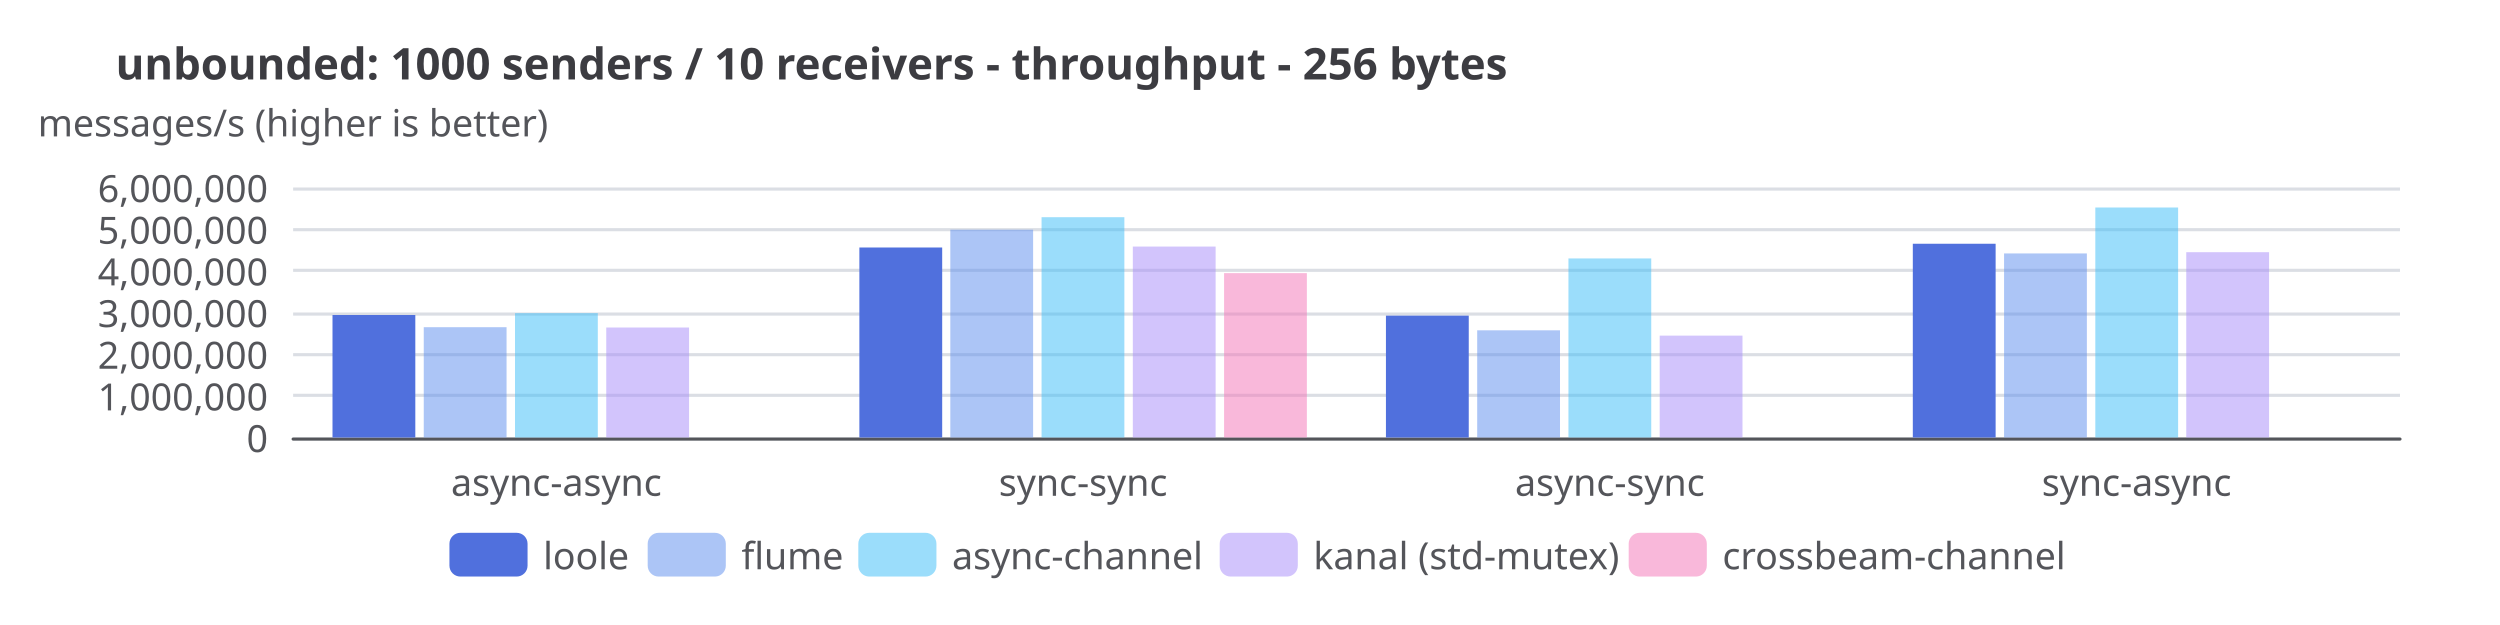
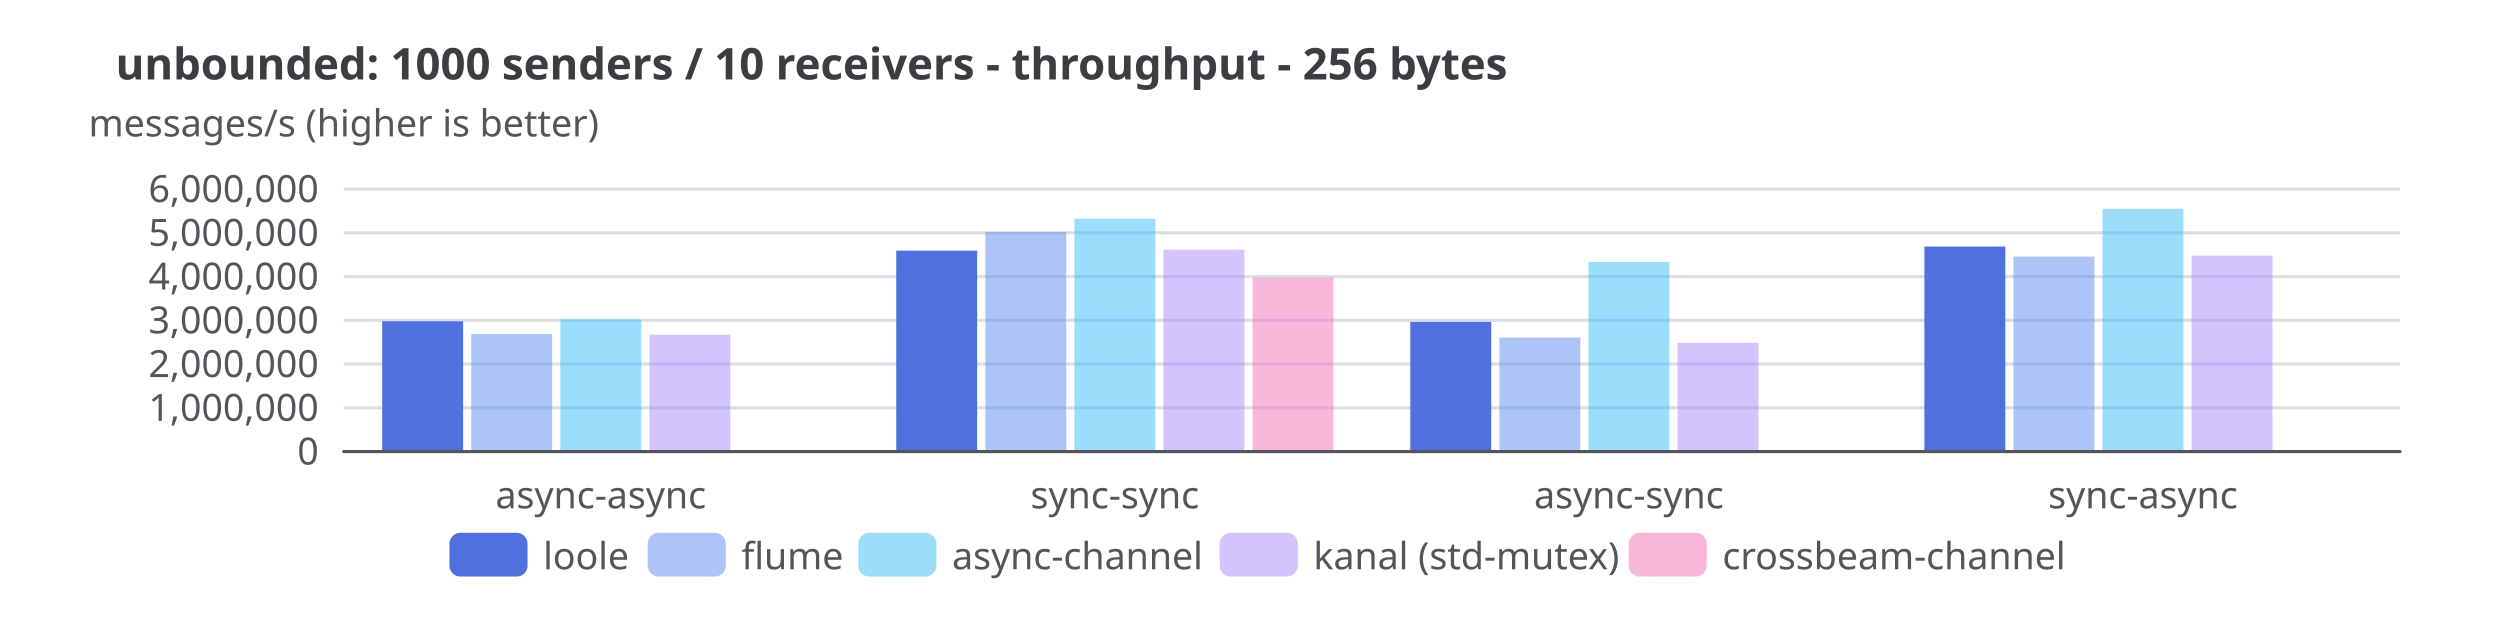
<svg xmlns="http://www.w3.org/2000/svg" width="800" height="200" version="1.1" baseProfile="full" viewBox="0 0 800 200">
  <rect width="800" height="200" x="0" y="0" fill="white" />
-   <path d="M93.8 140.5L768 140.5" fill="none" pointer-events="visible" stroke="#dbdee4" class="zr9-cls-62" />
-   <path d="M93.8 126.5L768 126.5" fill="none" pointer-events="visible" stroke="#dbdee4" class="zr9-cls-62" />
-   <path d="M93.8 113.5L768 113.5" fill="none" pointer-events="visible" stroke="#dbdee4" class="zr9-cls-62" />
-   <path d="M93.8 100.5L768 100.5" fill="none" pointer-events="visible" stroke="#dbdee4" class="zr9-cls-62" />
-   <path d="M93.8 86.5L768 86.5" fill="none" pointer-events="visible" stroke="#dbdee4" class="zr9-cls-62" />
-   <path d="M93.8 73.5L768 73.5" fill="none" pointer-events="visible" stroke="#dbdee4" class="zr9-cls-62" />
-   <path d="M93.8 60.5L768 60.5" fill="none" pointer-events="visible" stroke="#dbdee4" class="zr9-cls-62" />
-   <text dominant-baseline="central" text-anchor="middle" style="font-size:12px;font-family:sans-serif;" xml:space="preserve" y="-6" transform="translate(93.76 45)" fill="#54555a">messages/s (higher is better)</text>
-   <path d="M93.8 140.5L768 140.5" fill="none" pointer-events="visible" stroke="#54555a" stroke-linecap="round" class="zr9-cls-62" />
-   <text dominant-baseline="central" text-anchor="end" style="font-size:12px;font-family:sans-serif;" transform="translate(85.76 140)" fill="#54555a">0</text>
-   <text dominant-baseline="central" text-anchor="end" style="font-size:12px;font-family:sans-serif;" transform="translate(85.76 126.6667)" fill="#54555a">1,000,000</text>
-   <text dominant-baseline="central" text-anchor="end" style="font-size:12px;font-family:sans-serif;" transform="translate(85.76 113.3333)" fill="#54555a">2,000,000</text>
-   <text dominant-baseline="central" text-anchor="end" style="font-size:12px;font-family:sans-serif;" transform="translate(85.76 100)" fill="#54555a">3,000,000</text>
-   <text dominant-baseline="central" text-anchor="end" style="font-size:12px;font-family:sans-serif;" transform="translate(85.76 86.6667)" fill="#54555a">4,000,000</text>
-   <text dominant-baseline="central" text-anchor="end" style="font-size:12px;font-family:sans-serif;" transform="translate(85.76 73.3333)" fill="#54555a">5,000,000</text>
-   <text dominant-baseline="central" text-anchor="end" style="font-size:12px;font-family:sans-serif;" transform="translate(85.76 60)" fill="#54555a">6,000,000</text>
-   <text dominant-baseline="central" text-anchor="middle" style="font-size:12px;font-family:sans-serif;" y="6" transform="translate(178.04 148)" fill="#54555a">async-async</text>
-   <text dominant-baseline="central" text-anchor="middle" style="font-size:12px;font-family:sans-serif;" y="6" transform="translate(346.6 148)" fill="#54555a">sync-sync</text>
-   <text dominant-baseline="central" text-anchor="middle" style="font-size:12px;font-family:sans-serif;" y="6" transform="translate(515.16 148)" fill="#54555a">async-sync</text>
-   <text dominant-baseline="central" text-anchor="middle" style="font-size:12px;font-family:sans-serif;" y="6" transform="translate(683.72 148)" fill="#54555a">sync-async</text>
-   <path d="M106.4 140l26.5 0l0 -39.2l-26.5 0Z" fill="#5070dd" ecmeta_series_index="0" ecmeta_data_index="0" ecmeta_ssr_type="chart" class="zr9-cls-63" />
-   <path d="M275 140l26.5 0l0 -60.8l-26.5 0Z" fill="#5070dd" ecmeta_series_index="0" ecmeta_data_index="1" ecmeta_ssr_type="chart" class="zr9-cls-63" />
-   <path d="M443.5 140l26.5 0l0 -39l-26.5 0Z" fill="#5070dd" ecmeta_series_index="0" ecmeta_data_index="2" ecmeta_ssr_type="chart" class="zr9-cls-63" />
-   <path d="M612.1 140l26.5 0l0 -62l-26.5 0Z" fill="#5070dd" ecmeta_series_index="0" ecmeta_data_index="3" ecmeta_ssr_type="chart" class="zr9-cls-63" />
-   <path d="M135.6 140l26.5 0l0 -35.3l-26.5 0Z" fill="rgb(91,141,239)" fill-opacity="0.5" ecmeta_series_index="1" ecmeta_data_index="0" ecmeta_ssr_type="chart" class="zr9-cls-64" />
-   <path d="M304.1 140l26.5 0l0 -66.5l-26.5 0Z" fill="rgb(91,141,239)" fill-opacity="0.5" ecmeta_series_index="1" ecmeta_data_index="1" ecmeta_ssr_type="chart" class="zr9-cls-64" />
-   <path d="M472.7 140l26.5 0l0 -34.3l-26.5 0Z" fill="rgb(91,141,239)" fill-opacity="0.5" ecmeta_series_index="1" ecmeta_data_index="2" ecmeta_ssr_type="chart" class="zr9-cls-64" />
-   <path d="M641.3 140l26.5 0l0 -58.9l-26.5 0Z" fill="rgb(91,141,239)" fill-opacity="0.5" ecmeta_series_index="1" ecmeta_data_index="3" ecmeta_ssr_type="chart" class="zr9-cls-64" />
-   <path d="M164.8 140l26.5 0l0 -39.8l-26.5 0Z" fill="rgb(56,189,248)" fill-opacity="0.5" ecmeta_series_index="2" ecmeta_data_index="0" ecmeta_ssr_type="chart" class="zr9-cls-65" />
-   <path d="M333.3 140l26.5 0l0 -70.5l-26.5 0Z" fill="rgb(56,189,248)" fill-opacity="0.5" ecmeta_series_index="2" ecmeta_data_index="1" ecmeta_ssr_type="chart" class="zr9-cls-65" />
-   <path d="M501.9 140l26.5 0l0 -57.3l-26.5 0Z" fill="rgb(56,189,248)" fill-opacity="0.5" ecmeta_series_index="2" ecmeta_data_index="2" ecmeta_ssr_type="chart" class="zr9-cls-65" />
-   <path d="M670.5 140l26.5 0l0 -73.6l-26.5 0Z" fill="rgb(56,189,248)" fill-opacity="0.5" ecmeta_series_index="2" ecmeta_data_index="3" ecmeta_ssr_type="chart" class="zr9-cls-65" />
-   <path d="M194 140l26.5 0l0 -35.2l-26.5 0Z" fill="rgb(167,139,250)" fill-opacity="0.5" ecmeta_series_index="3" ecmeta_data_index="0" ecmeta_ssr_type="chart" class="zr9-cls-66" />
-   <path d="M362.5 140l26.5 0l0 -61.1l-26.5 0Z" fill="rgb(167,139,250)" fill-opacity="0.5" ecmeta_series_index="3" ecmeta_data_index="1" ecmeta_ssr_type="chart" class="zr9-cls-66" />
-   <path d="M531.1 140l26.5 0l0 -32.6l-26.5 0Z" fill="rgb(167,139,250)" fill-opacity="0.5" ecmeta_series_index="3" ecmeta_data_index="2" ecmeta_ssr_type="chart" class="zr9-cls-66" />
-   <path d="M699.6 140l26.5 0l0 -59.3l-26.5 0Z" fill="rgb(167,139,250)" fill-opacity="0.5" ecmeta_series_index="3" ecmeta_data_index="3" ecmeta_ssr_type="chart" class="zr9-cls-66" />
-   <path d="M391.7 140l26.5 0l0 -52.6l-26.5 0Z" fill="rgb(244,114,182)" fill-opacity="0.5" ecmeta_series_index="4" ecmeta_data_index="1" ecmeta_ssr_type="chart" class="zr9-cls-67" />
+   <path d="M110 144.5L768 144.5" fill="none" pointer-events="visible" stroke="#dbdee4" class="zr9-cls-62" />
+   <path d="M110 130.5L768 130.5" fill="none" pointer-events="visible" stroke="#dbdee4" class="zr9-cls-62" />
+   <path d="M110 116.5L768 116.5" fill="none" pointer-events="visible" stroke="#dbdee4" class="zr9-cls-62" />
+   <path d="M110 102.5L768 102.5" fill="none" pointer-events="visible" stroke="#dbdee4" class="zr9-cls-62" />
+   <path d="M110 88.5L768 88.5" fill="none" pointer-events="visible" stroke="#dbdee4" class="zr9-cls-62" />
+   <path d="M110 74.5L768 74.5" fill="none" pointer-events="visible" stroke="#dbdee4" class="zr9-cls-62" />
+   <path d="M110 60.5L768 60.5" fill="none" pointer-events="visible" stroke="#dbdee4" class="zr9-cls-62" />
+   <text dominant-baseline="central" text-anchor="middle" style="font-size:12px;font-family:sans-serif;" xml:space="preserve" y="-6" transform="translate(110 45)" fill="#54555a">messages/s (higher is better)</text>
+   <path d="M110 144.5L768 144.5" fill="none" pointer-events="visible" stroke="#54555a" stroke-linecap="round" class="zr9-cls-62" />
+   <text dominant-baseline="central" text-anchor="end" style="font-size:12px;font-family:sans-serif;" transform="translate(102 144)" fill="#54555a">0</text>
+   <text dominant-baseline="central" text-anchor="end" style="font-size:12px;font-family:sans-serif;" transform="translate(102 130)" fill="#54555a">1,000,000</text>
+   <text dominant-baseline="central" text-anchor="end" style="font-size:12px;font-family:sans-serif;" transform="translate(102 116)" fill="#54555a">2,000,000</text>
+   <text dominant-baseline="central" text-anchor="end" style="font-size:12px;font-family:sans-serif;" transform="translate(102 102)" fill="#54555a">3,000,000</text>
+   <text dominant-baseline="central" text-anchor="end" style="font-size:12px;font-family:sans-serif;" transform="translate(102 88)" fill="#54555a">4,000,000</text>
+   <text dominant-baseline="central" text-anchor="end" style="font-size:12px;font-family:sans-serif;" transform="translate(102 74)" fill="#54555a">5,000,000</text>
+   <text dominant-baseline="central" text-anchor="end" style="font-size:12px;font-family:sans-serif;" transform="translate(102 60)" fill="#54555a">6,000,000</text>
+   <text dominant-baseline="central" text-anchor="middle" style="font-size:12px;font-family:sans-serif;" y="6" transform="translate(192.25 152)" fill="#54555a">async-async</text>
+   <text dominant-baseline="central" text-anchor="middle" style="font-size:12px;font-family:sans-serif;" y="6" transform="translate(356.75 152)" fill="#54555a">sync-sync</text>
+   <text dominant-baseline="central" text-anchor="middle" style="font-size:12px;font-family:sans-serif;" y="6" transform="translate(521.25 152)" fill="#54555a">async-sync</text>
+   <text dominant-baseline="central" text-anchor="middle" style="font-size:12px;font-family:sans-serif;" y="6" transform="translate(685.75 152)" fill="#54555a">sync-async</text>
+   <path d="M122.3 144l25.9 0l0 -41.2l-25.9 0Z" fill="#5070dd" ecmeta_series_index="0" ecmeta_data_index="0" ecmeta_ssr_type="chart" class="zr9-cls-63" />
+   <path d="M286.8 144l25.9 0l0 -63.8l-25.9 0Z" fill="#5070dd" ecmeta_series_index="0" ecmeta_data_index="1" ecmeta_ssr_type="chart" class="zr9-cls-63" />
+   <path d="M451.3 144l25.9 0l0 -41l-25.9 0Z" fill="#5070dd" ecmeta_series_index="0" ecmeta_data_index="2" ecmeta_ssr_type="chart" class="zr9-cls-63" />
+   <path d="M615.8 144l25.9 0l0 -65.1l-25.9 0Z" fill="#5070dd" ecmeta_series_index="0" ecmeta_data_index="3" ecmeta_ssr_type="chart" class="zr9-cls-63" />
+   <path d="M150.8 144l25.9 0l0 -37.1l-25.9 0Z" fill="rgb(91,141,239)" fill-opacity="0.5" ecmeta_series_index="1" ecmeta_data_index="0" ecmeta_ssr_type="chart" class="zr9-cls-64" />
+   <path d="M315.3 144l25.9 0l0 -69.8l-25.9 0Z" fill="rgb(91,141,239)" fill-opacity="0.5" ecmeta_series_index="1" ecmeta_data_index="1" ecmeta_ssr_type="chart" class="zr9-cls-64" />
+   <path d="M479.8 144l25.9 0l0 -36l-25.9 0Z" fill="rgb(91,141,239)" fill-opacity="0.5" ecmeta_series_index="1" ecmeta_data_index="2" ecmeta_ssr_type="chart" class="zr9-cls-64" />
+   <path d="M644.3 144l25.9 0l0 -61.9l-25.9 0Z" fill="rgb(91,141,239)" fill-opacity="0.5" ecmeta_series_index="1" ecmeta_data_index="3" ecmeta_ssr_type="chart" class="zr9-cls-64" />
+   <path d="M179.3 144l25.9 0l0 -41.8l-25.9 0Z" fill="rgb(56,189,248)" fill-opacity="0.5" ecmeta_series_index="2" ecmeta_data_index="0" ecmeta_ssr_type="chart" class="zr9-cls-65" />
+   <path d="M343.8 144l25.9 0l0 -74l-25.9 0Z" fill="rgb(56,189,248)" fill-opacity="0.5" ecmeta_series_index="2" ecmeta_data_index="1" ecmeta_ssr_type="chart" class="zr9-cls-65" />
+   <path d="M508.3 144l25.9 0l0 -60.2l-25.9 0Z" fill="rgb(56,189,248)" fill-opacity="0.5" ecmeta_series_index="2" ecmeta_data_index="2" ecmeta_ssr_type="chart" class="zr9-cls-65" />
+   <path d="M672.8 144l25.9 0l0 -77.2l-25.9 0Z" fill="rgb(56,189,248)" fill-opacity="0.5" ecmeta_series_index="2" ecmeta_data_index="3" ecmeta_ssr_type="chart" class="zr9-cls-65" />
+   <path d="M207.8 144l25.9 0l0 -36.9l-25.9 0Z" fill="rgb(167,139,250)" fill-opacity="0.5" ecmeta_series_index="3" ecmeta_data_index="0" ecmeta_ssr_type="chart" class="zr9-cls-66" />
+   <path d="M372.3 144l25.9 0l0 -64.1l-25.9 0Z" fill="rgb(167,139,250)" fill-opacity="0.5" ecmeta_series_index="3" ecmeta_data_index="1" ecmeta_ssr_type="chart" class="zr9-cls-66" />
+   <path d="M536.8 144l25.9 0l0 -34.3l-25.9 0Z" fill="rgb(167,139,250)" fill-opacity="0.5" ecmeta_series_index="3" ecmeta_data_index="2" ecmeta_ssr_type="chart" class="zr9-cls-66" />
+   <path d="M701.3 144l25.9 0l0 -62.2l-25.9 0Z" fill="rgb(167,139,250)" fill-opacity="0.5" ecmeta_series_index="3" ecmeta_data_index="3" ecmeta_ssr_type="chart" class="zr9-cls-66" />
+   <path d="M400.8 144l25.9 0l0 -55.2l-25.9 0Z" fill="rgb(244,114,182)" fill-opacity="0.5" ecmeta_series_index="4" ecmeta_data_index="1" ecmeta_ssr_type="chart" class="zr9-cls-67" />
  <path d="M-5 -5.5l522.4 0l0 25l-522.4 0Z" transform="translate(143.82 170.5)" fill="rgb(0,0,0)" fill-opacity="0" stroke="#b7b9be" stroke-width="0" class="zr9-cls-62" />
  <path d="M3.5 0L21.5 0A3.5 3.5 0 0 1 25 3.5L25 10.5A3.5 3.5 0 0 1 21.5 14L3.5 14A3.5 3.5 0 0 1 0 10.5L0 3.5A3.5 3.5 0 0 1 3.5 0Z" transform="translate(143.82 170.5)" fill="#5070dd" ecmeta_series_index="0" ecmeta_data_index="0" ecmeta_ssr_type="legend" ecmeta_silent="true" class="zr9-cls-62" />
  <text dominant-baseline="central" text-anchor="start" style="font-size:12px;font-family:sans-serif;" x="30" y="7" transform="translate(143.82 170.5)" fill="#54555a">loole</text>
  <path d="M0 0l55.4 0l0 14l-55.4 0Z" transform="translate(143.82 170.5)" fill="none" pointer-events="visible" ecmeta_series_index="0" ecmeta_data_index="0" ecmeta_ssr_type="legend" class="zr9-cls-68" />
  <path d="M3.5 0L21.5 0A3.5 3.5 0 0 1 25 3.5L25 10.5A3.5 3.5 0 0 1 21.5 14L3.5 14A3.5 3.5 0 0 1 0 10.5L0 3.5A3.5 3.5 0 0 1 3.5 0Z" transform="translate(207.26 170.5)" fill="rgb(91,141,239)" fill-opacity="0.5" ecmeta_series_index="1" ecmeta_data_index="1" ecmeta_ssr_type="legend" ecmeta_silent="true" class="zr9-cls-62" />
  <text dominant-baseline="central" text-anchor="start" style="font-size:12px;font-family:sans-serif;" x="30" y="7" transform="translate(207.26 170.5)" fill="#54555a">flume</text>
  <path d="M0 0l59.4 0l0 14l-59.4 0Z" transform="translate(207.26 170.5)" fill="none" pointer-events="visible" ecmeta_series_index="1" ecmeta_data_index="1" ecmeta_ssr_type="legend" class="zr9-cls-68" />
  <path d="M3.5 0L21.5 0A3.5 3.5 0 0 1 25 3.5L25 10.5A3.5 3.5 0 0 1 21.5 14L3.5 14A3.5 3.5 0 0 1 0 10.5L0 3.5A3.5 3.5 0 0 1 3.5 0Z" transform="translate(274.66 170.5)" fill="rgb(56,189,248)" fill-opacity="0.5" ecmeta_series_index="2" ecmeta_data_index="2" ecmeta_ssr_type="legend" ecmeta_silent="true" class="zr9-cls-62" />
  <text dominant-baseline="central" text-anchor="start" style="font-size:12px;font-family:sans-serif;" x="30" y="7" transform="translate(274.66 170.5)" fill="#54555a">async-channel</text>
  <path d="M0 0l107.6 0l0 14l-107.6 0Z" transform="translate(274.66 170.5)" fill="none" pointer-events="visible" ecmeta_series_index="2" ecmeta_data_index="2" ecmeta_ssr_type="legend" class="zr9-cls-68" />
  <path d="M3.5 0L21.5 0A3.5 3.5 0 0 1 25 3.5L25 10.5A3.5 3.5 0 0 1 21.5 14L3.5 14A3.5 3.5 0 0 1 0 10.5L0 3.5A3.5 3.5 0 0 1 3.5 0Z" transform="translate(390.3 170.5)" fill="rgb(167,139,250)" fill-opacity="0.5" ecmeta_series_index="3" ecmeta_data_index="3" ecmeta_ssr_type="legend" ecmeta_silent="true" class="zr9-cls-62" />
  <text dominant-baseline="central" text-anchor="start" style="font-size:12px;font-family:sans-serif;" xml:space="preserve" x="30" y="7" transform="translate(390.3 170.5)" fill="#54555a">kanal (std-mutex)</text>
  <path d="M0 0l122.9 0l0 14l-122.9 0Z" transform="translate(390.3 170.5)" fill="none" pointer-events="visible" ecmeta_series_index="3" ecmeta_data_index="3" ecmeta_ssr_type="legend" class="zr9-cls-68" />
  <path d="M3.5 0L21.5 0A3.5 3.5 0 0 1 25 3.5L25 10.5A3.5 3.5 0 0 1 21.5 14L3.5 14A3.5 3.5 0 0 1 0 10.5L0 3.5A3.5 3.5 0 0 1 3.5 0Z" transform="translate(521.18 170.5)" fill="rgb(244,114,182)" fill-opacity="0.5" ecmeta_series_index="4" ecmeta_data_index="4" ecmeta_ssr_type="legend" ecmeta_silent="true" class="zr9-cls-62" />
  <text dominant-baseline="central" text-anchor="start" style="font-size:12px;font-family:sans-serif;" x="30" y="7" transform="translate(521.18 170.5)" fill="#54555a">crossbeam-channel</text>
  <path d="M0 0l135 0l0 14l-135 0Z" transform="translate(521.18 170.5)" fill="none" pointer-events="visible" ecmeta_series_index="4" ecmeta_data_index="4" ecmeta_ssr_type="legend" class="zr9-cls-68" />
  <path d="M-5 -5l415.2 0l0 24l-415.2 0Z" transform="translate(37 13)" fill="rgb(0,0,0)" fill-opacity="0" stroke="#3c3c41" stroke-width="0" class="zr9-cls-62" />
  <text dominant-baseline="central" text-anchor="start" style="font-size:14px;font-family:sans-serif;font-weight:bold;" xml:space="preserve" y="7" transform="translate(37 13)" fill="#3c3c41">unbounded: 1000 senders / 10 receivers - throughput - 256 bytes</text>
  <style>
.zr9-cls-62:hover {
pointer-events:none;
}
.zr9-cls-63:hover {
cursor:pointer;
fill:rgba(88,123,243,1);
}
.zr9-cls-64:hover {
cursor:pointer;
fill:rgba(100,155,255,0.5);
}
.zr9-cls-65:hover {
cursor:pointer;
fill:rgba(61,207,255,0.5);
}
.zr9-cls-66:hover {
cursor:pointer;
fill:rgba(183,152,255,0.5);
}
.zr9-cls-67:hover {
cursor:pointer;
fill:rgba(255,125,200,0.5);
}
.zr9-cls-68:hover {
cursor:pointer;
fill:rgba(0,0,0,0);
}



</style>
</svg>
